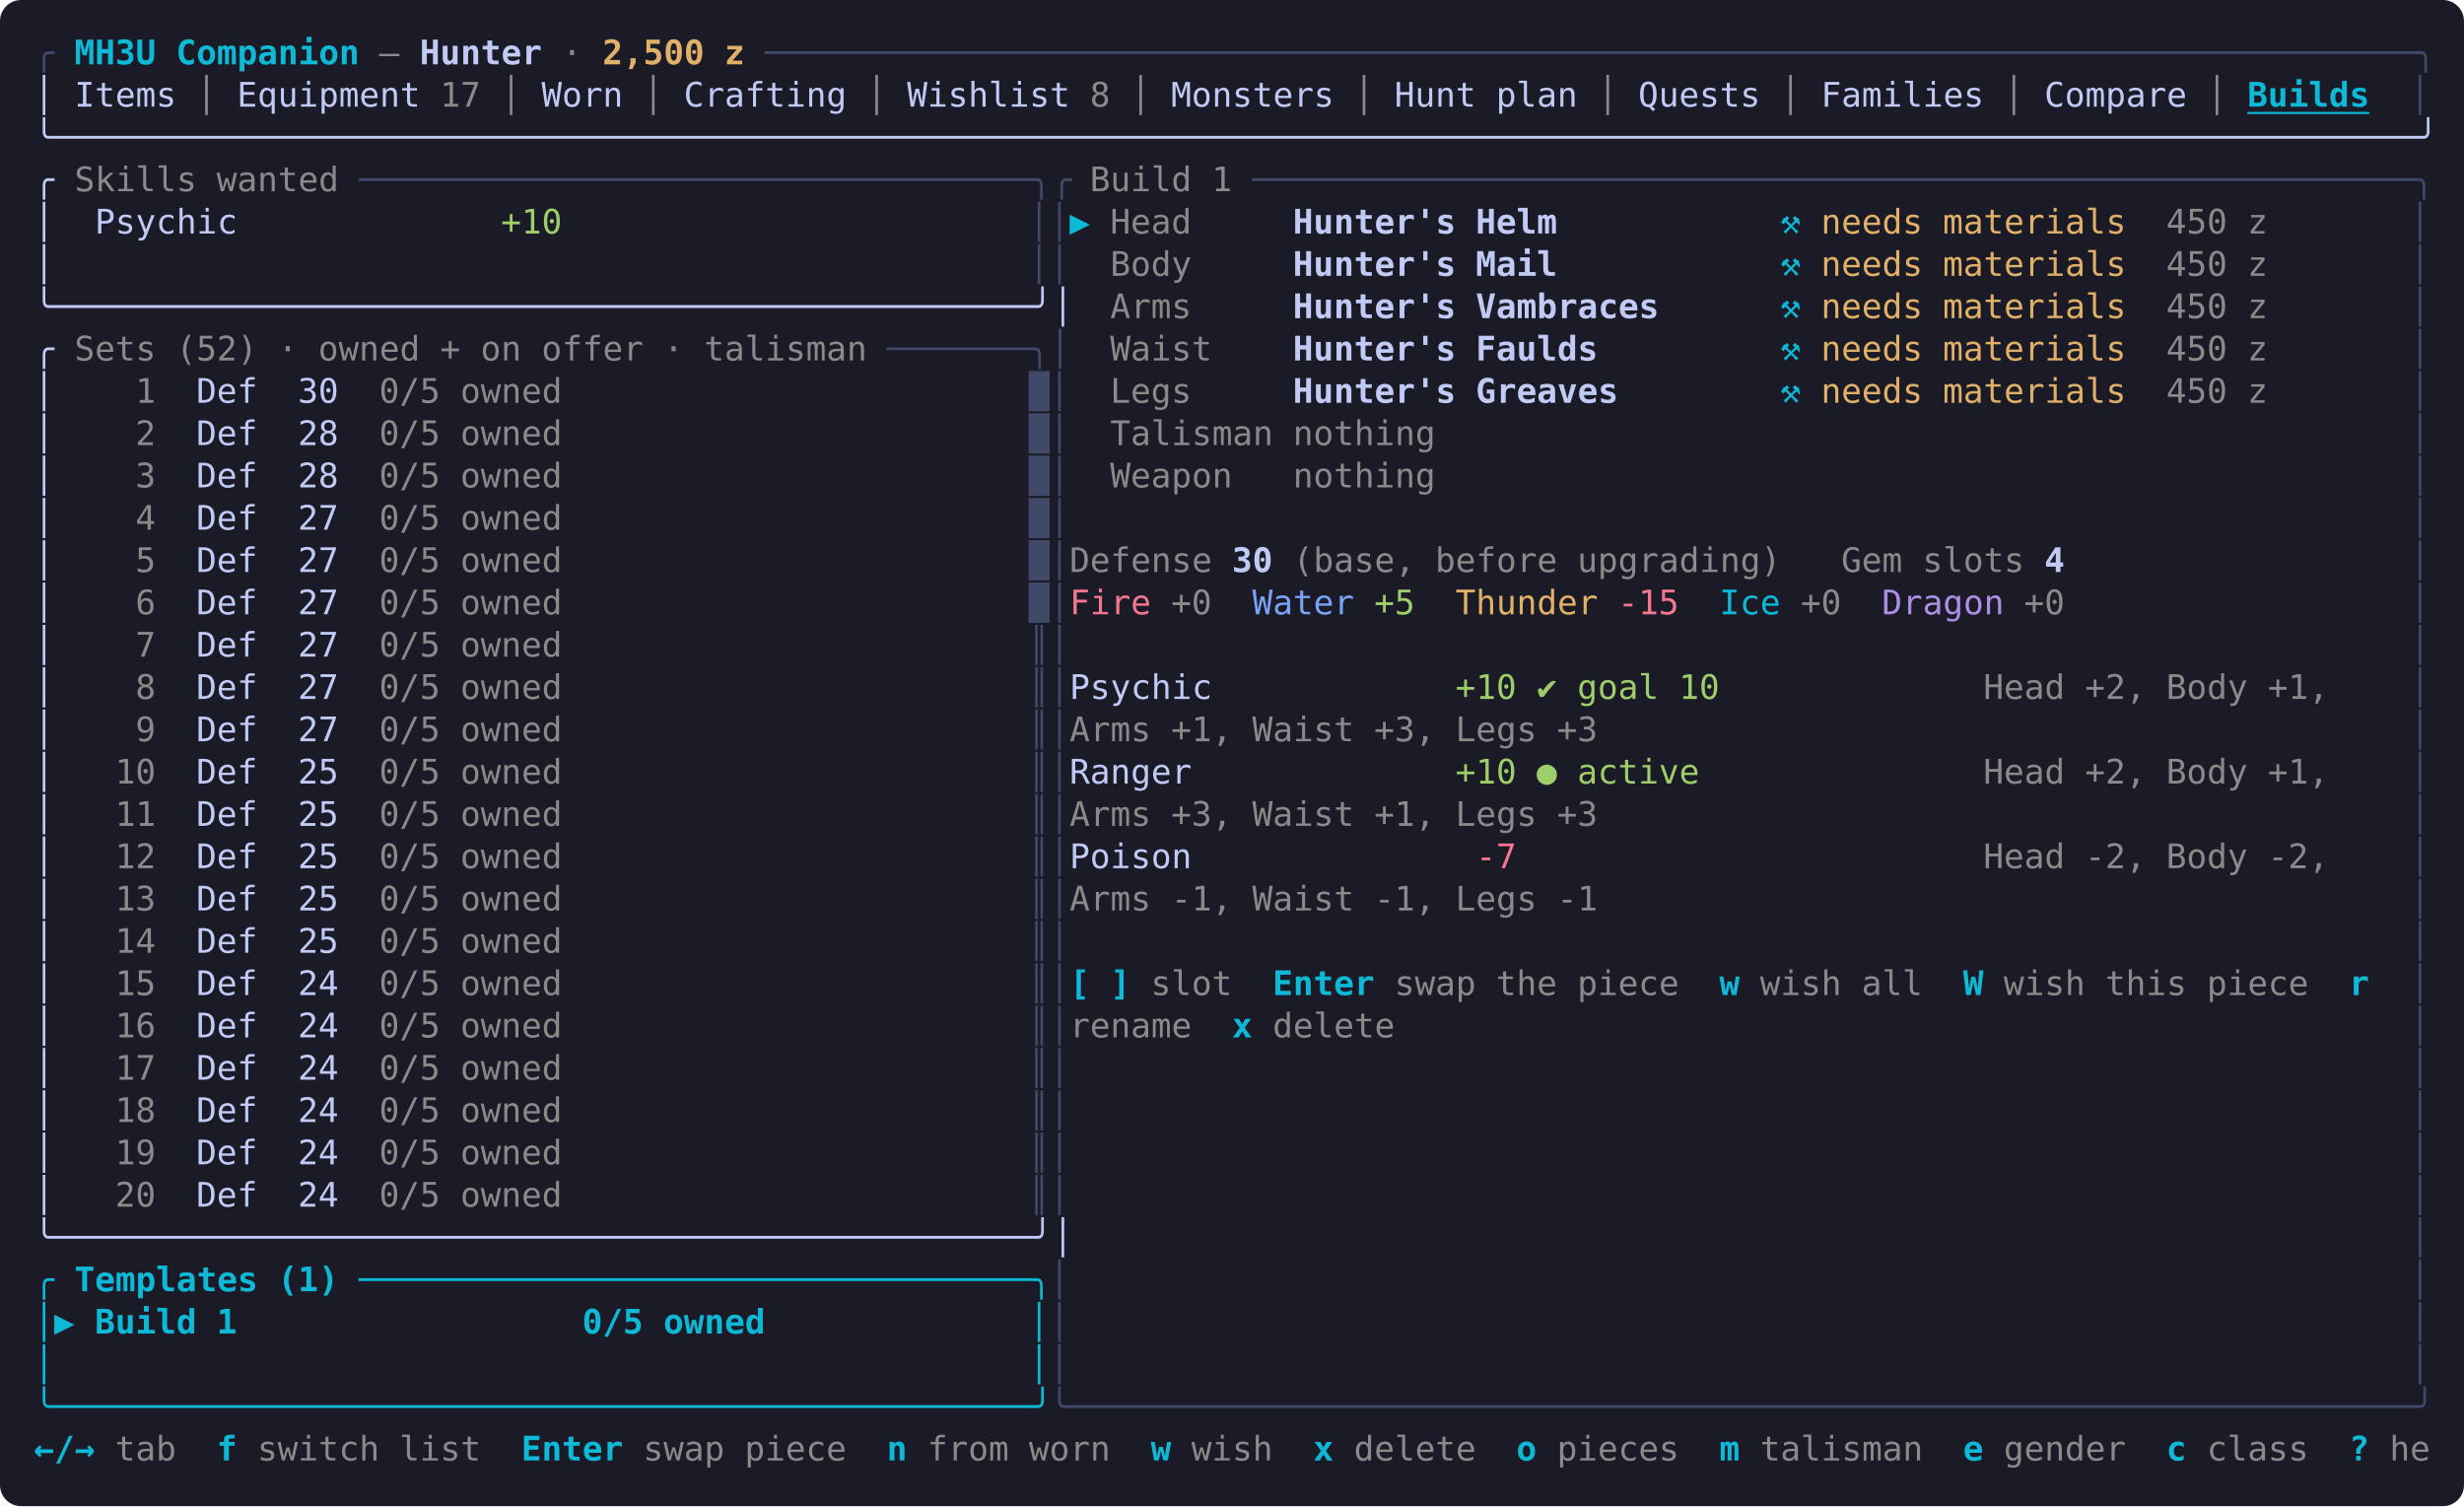
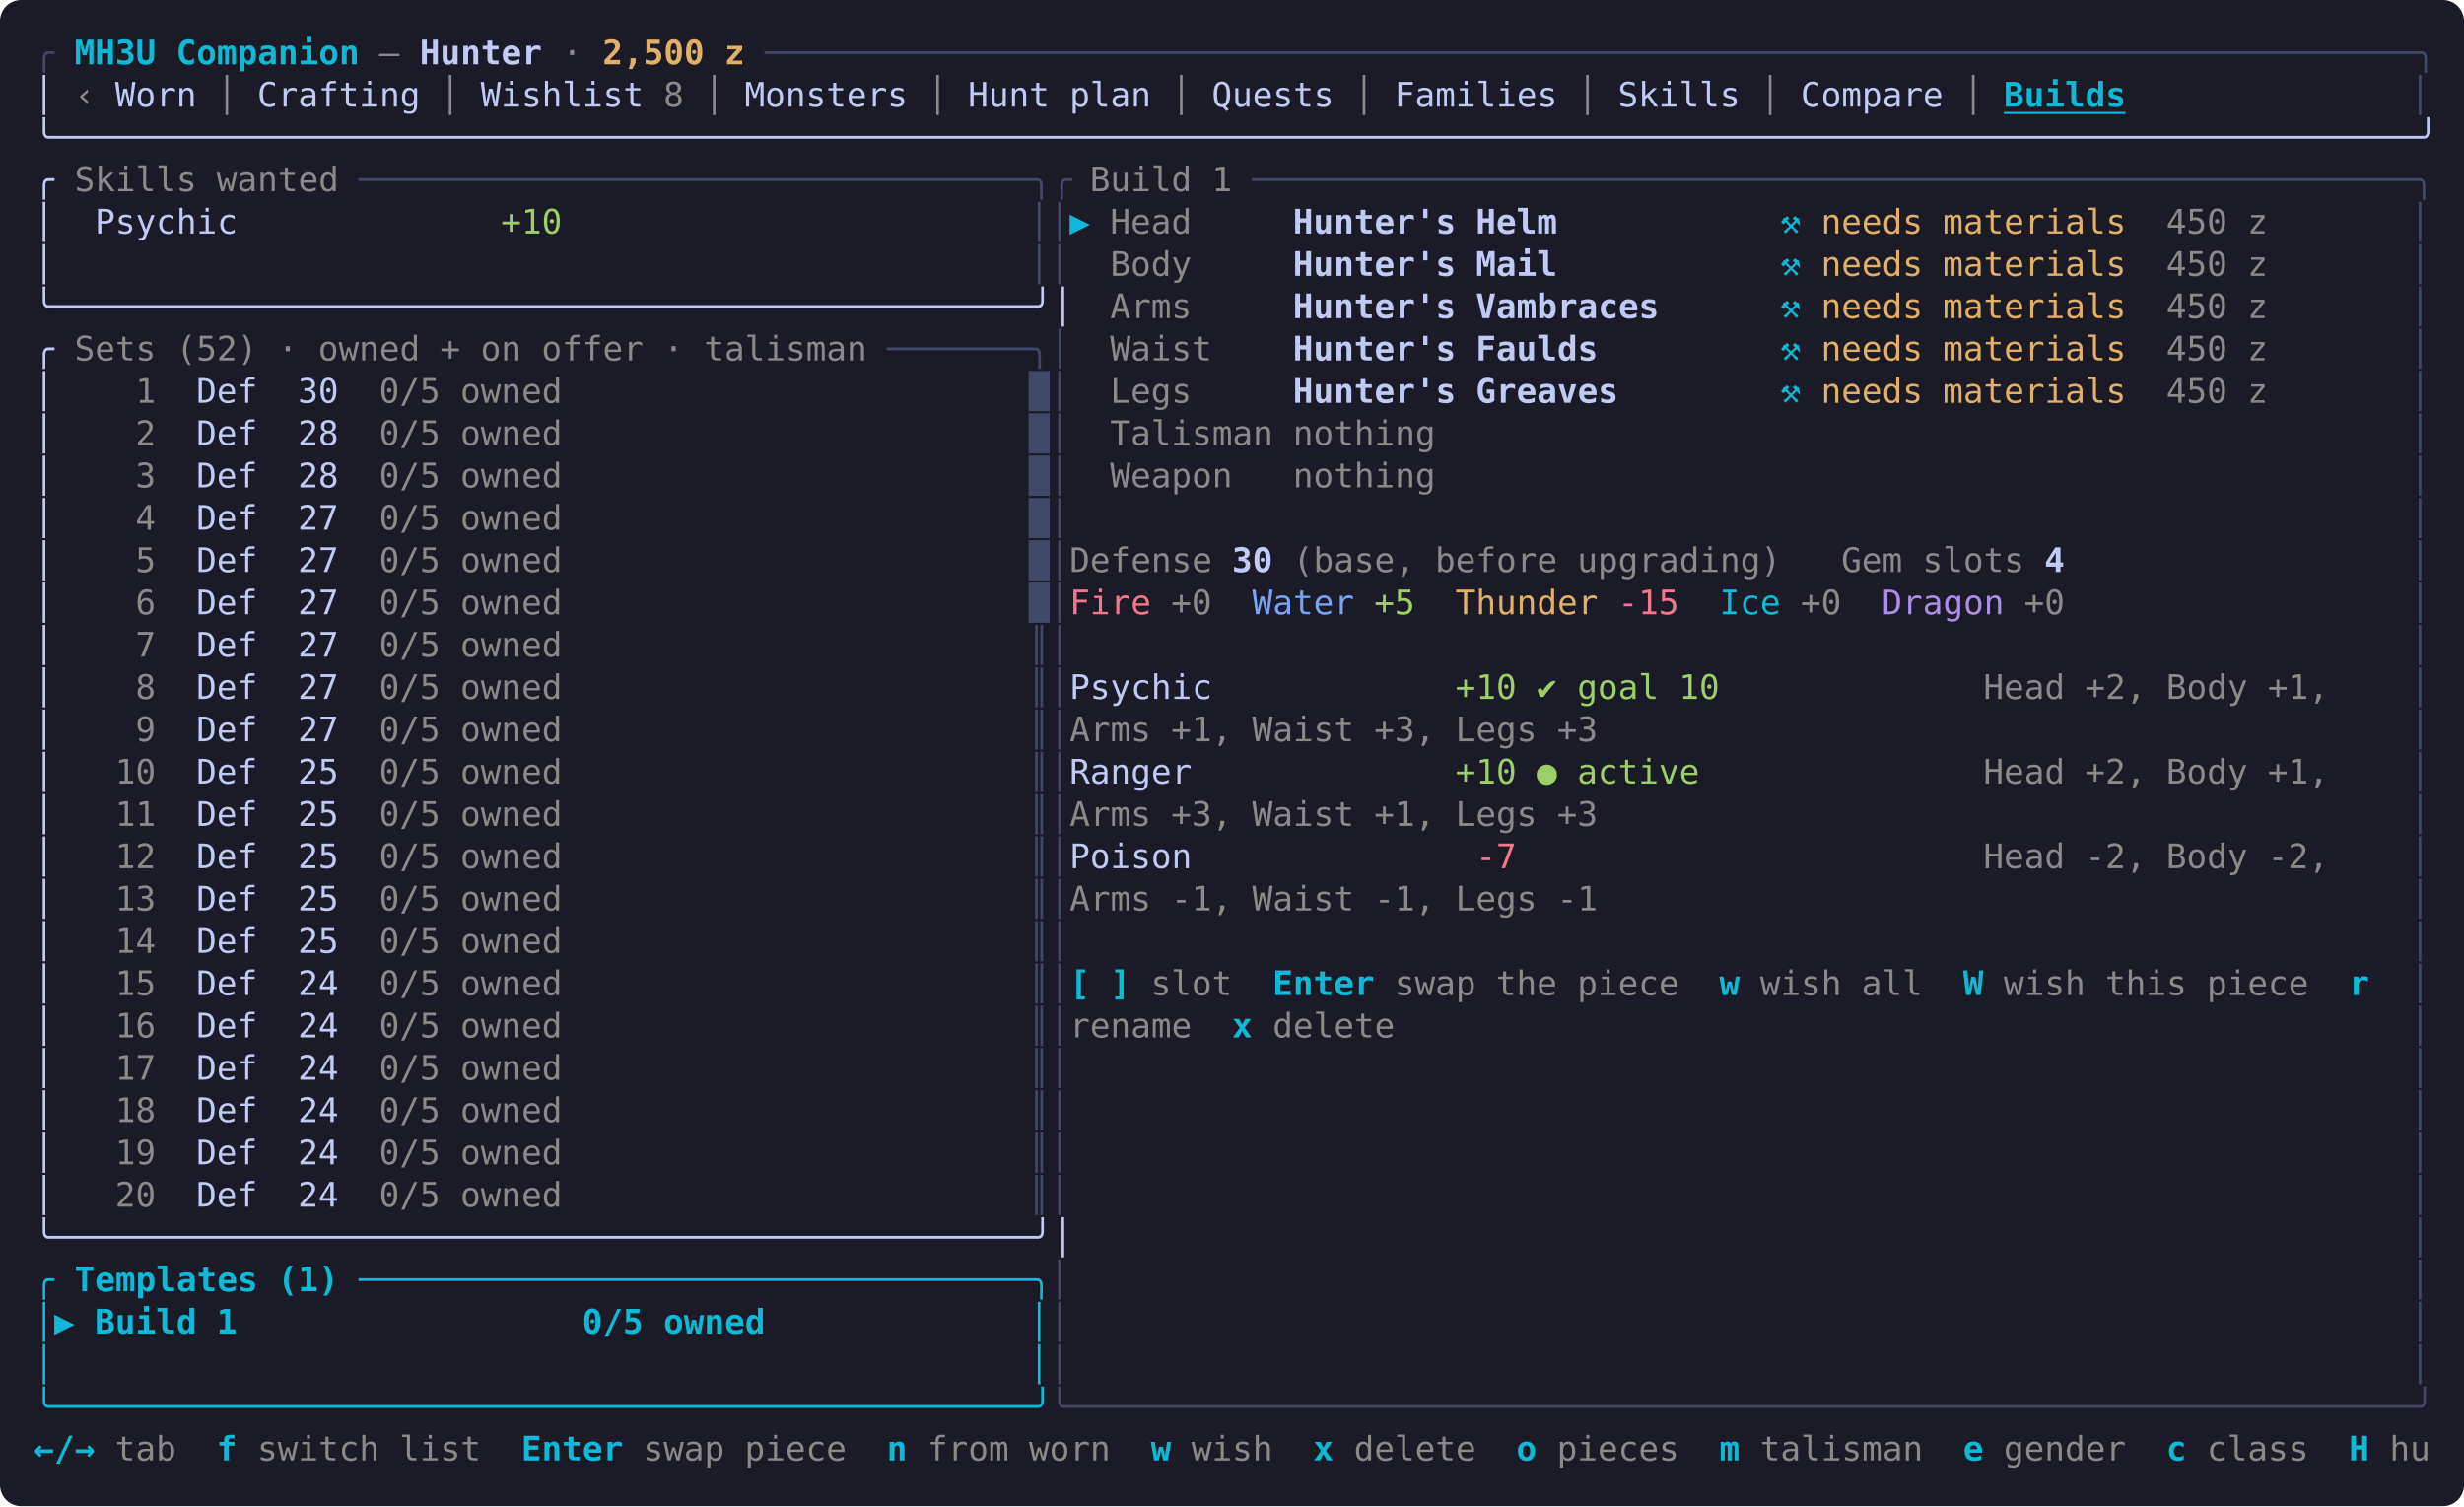
<svg xmlns="http://www.w3.org/2000/svg" width="1164.8" height="712" viewBox="0 0 1164.8 712" role="img">
  <rect width="100%" height="100%" rx="10" fill="#1a1b26" />
  <g font-family="'JetBrains Mono','JetBrainsMono Nerd Font','DejaVu Sans Mono',Menlo,Consolas,monospace" font-size="16">
    <text x="16.0" y="30.4" textLength="9.6" lengthAdjust="spacing" fill="#414868">╭</text>
    <text x="35.2" y="30.4" textLength="38.4" lengthAdjust="spacing" fill="#0db9d7" font-weight="bold">MH3U</text>
    <text x="83.2" y="30.4" textLength="86.4" lengthAdjust="spacing" fill="#0db9d7" font-weight="bold">Companion</text>
    <text x="179.2" y="30.4" textLength="9.6" lengthAdjust="spacing" fill="#8a8a8a">—</text>
    <text x="198.4" y="30.4" textLength="57.6" lengthAdjust="spacing" fill="#c0caf5" font-weight="bold">Hunter</text>
    <text x="265.6" y="30.4" textLength="9.6" lengthAdjust="spacing" fill="#8a8a8a">·</text>
    <text x="284.8" y="30.4" textLength="48.0" lengthAdjust="spacing" fill="#e0af68" font-weight="bold">2,500</text>
    <text x="342.4" y="30.4" textLength="9.6" lengthAdjust="spacing" fill="#e0af68" font-weight="bold">z</text>
    <text x="361.6" y="30.4" textLength="787.2" lengthAdjust="spacing" fill="#414868">─────────────────────────────────────────────────────────────────────────────────╮</text>
    <text x="16.0" y="50.4" textLength="9.6" lengthAdjust="spacing" fill="#c0caf5">│</text>
-     <text x="35.2" y="50.4" textLength="48.0" lengthAdjust="spacing" fill="#c0caf5">Items</text>
-     <text x="92.8" y="50.4" textLength="9.6" lengthAdjust="spacing" fill="#8a8a8a">│</text>
-     <text x="112.0" y="50.4" textLength="86.4" lengthAdjust="spacing" fill="#c0caf5">Equipment</text>
-     <text x="208.0" y="50.4" textLength="19.2" lengthAdjust="spacing" fill="#8a8a8a">17</text>
-     <text x="236.8" y="50.4" textLength="9.6" lengthAdjust="spacing" fill="#8a8a8a">│</text>
-     <text x="256.0" y="50.4" textLength="38.4" lengthAdjust="spacing" fill="#c0caf5">Worn</text>
-     <text x="304.0" y="50.4" textLength="9.6" lengthAdjust="spacing" fill="#8a8a8a">│</text>
-     <text x="323.2" y="50.4" textLength="76.8" lengthAdjust="spacing" fill="#c0caf5">Crafting</text>
-     <text x="409.6" y="50.4" textLength="9.6" lengthAdjust="spacing" fill="#8a8a8a">│</text>
-     <text x="428.8" y="50.4" textLength="76.8" lengthAdjust="spacing" fill="#c0caf5">Wishlist</text>
-     <text x="515.2" y="50.4" textLength="9.6" lengthAdjust="spacing" fill="#8a8a8a">8</text>
-     <text x="534.4" y="50.4" textLength="9.6" lengthAdjust="spacing" fill="#8a8a8a">│</text>
-     <text x="553.6" y="50.4" textLength="76.8" lengthAdjust="spacing" fill="#c0caf5">Monsters</text>
+     <text x="35.2" y="50.4" textLength="9.6" lengthAdjust="spacing" fill="#8a8a8a">‹</text>
+     <text x="54.4" y="50.4" textLength="38.4" lengthAdjust="spacing" fill="#c0caf5">Worn</text>
+     <text x="102.4" y="50.4" textLength="9.6" lengthAdjust="spacing" fill="#8a8a8a">│</text>
+     <text x="121.6" y="50.4" textLength="76.8" lengthAdjust="spacing" fill="#c0caf5">Crafting</text>
+     <text x="208.0" y="50.4" textLength="9.6" lengthAdjust="spacing" fill="#8a8a8a">│</text>
+     <text x="227.2" y="50.4" textLength="76.8" lengthAdjust="spacing" fill="#c0caf5">Wishlist</text>
+     <text x="313.6" y="50.4" textLength="9.6" lengthAdjust="spacing" fill="#8a8a8a">8</text>
+     <text x="332.8" y="50.4" textLength="9.6" lengthAdjust="spacing" fill="#8a8a8a">│</text>
+     <text x="352.0" y="50.4" textLength="76.8" lengthAdjust="spacing" fill="#c0caf5">Monsters</text>
+     <text x="438.4" y="50.4" textLength="9.6" lengthAdjust="spacing" fill="#8a8a8a">│</text>
+     <text x="457.6" y="50.4" textLength="38.4" lengthAdjust="spacing" fill="#c0caf5">Hunt</text>
+     <text x="505.6" y="50.4" textLength="38.4" lengthAdjust="spacing" fill="#c0caf5">plan</text>
+     <text x="553.6" y="50.4" textLength="9.6" lengthAdjust="spacing" fill="#8a8a8a">│</text>
+     <text x="572.8" y="50.4" textLength="57.6" lengthAdjust="spacing" fill="#c0caf5">Quests</text>
    <text x="640.0" y="50.4" textLength="9.6" lengthAdjust="spacing" fill="#8a8a8a">│</text>
-     <text x="659.2" y="50.4" textLength="38.4" lengthAdjust="spacing" fill="#c0caf5">Hunt</text>
-     <text x="707.2" y="50.4" textLength="38.4" lengthAdjust="spacing" fill="#c0caf5">plan</text>
-     <text x="755.2" y="50.4" textLength="9.6" lengthAdjust="spacing" fill="#8a8a8a">│</text>
-     <text x="774.4" y="50.4" textLength="57.6" lengthAdjust="spacing" fill="#c0caf5">Quests</text>
-     <text x="841.6" y="50.4" textLength="9.6" lengthAdjust="spacing" fill="#8a8a8a">│</text>
-     <text x="860.8" y="50.4" textLength="76.8" lengthAdjust="spacing" fill="#c0caf5">Families</text>
-     <text x="947.2" y="50.4" textLength="9.6" lengthAdjust="spacing" fill="#8a8a8a">│</text>
-     <text x="966.4" y="50.4" textLength="67.2" lengthAdjust="spacing" fill="#c0caf5">Compare</text>
-     <text x="1043.2" y="50.4" textLength="9.6" lengthAdjust="spacing" fill="#8a8a8a">│</text>
-     <text x="1062.4" y="50.4" textLength="57.6" lengthAdjust="spacing" fill="#0db9d7" font-weight="bold">Builds</text>
-     <line x1="1062.4" y1="53.4" x2="1120.0" y2="53.4" stroke="#0db9d7" stroke-width="1" />
+     <text x="659.2" y="50.4" textLength="76.8" lengthAdjust="spacing" fill="#c0caf5">Families</text>
+     <text x="745.6" y="50.4" textLength="9.6" lengthAdjust="spacing" fill="#8a8a8a">│</text>
+     <text x="764.8" y="50.4" textLength="57.6" lengthAdjust="spacing" fill="#c0caf5">Skills</text>
+     <text x="832.0" y="50.4" textLength="9.6" lengthAdjust="spacing" fill="#8a8a8a">│</text>
+     <text x="851.2" y="50.4" textLength="67.2" lengthAdjust="spacing" fill="#c0caf5">Compare</text>
+     <text x="928.0" y="50.4" textLength="9.6" lengthAdjust="spacing" fill="#8a8a8a">│</text>
+     <text x="947.2" y="50.4" textLength="57.6" lengthAdjust="spacing" fill="#0db9d7" font-weight="bold">Builds</text>
+     <line x1="947.2" y1="53.4" x2="1004.8" y2="53.4" stroke="#0db9d7" stroke-width="1" />
    <text x="1139.2" y="50.4" textLength="9.6" lengthAdjust="spacing" fill="#414868">│</text>
    <text x="16.0" y="70.4" textLength="1132.8" lengthAdjust="spacing" fill="#c0caf5">╰────────────────────────────────────────────────────────────────────────────────────────────────────────────────────╯</text>
    <text x="16.0" y="90.4" textLength="9.6" lengthAdjust="spacing" fill="#c0caf5">╭</text>
    <text x="35.2" y="90.4" textLength="57.6" lengthAdjust="spacing" fill="#8a8a8a">Skills</text>
    <text x="102.4" y="90.4" textLength="57.6" lengthAdjust="spacing" fill="#8a8a8a">wanted</text>
    <text x="169.6" y="90.4" textLength="336.0" lengthAdjust="spacing" fill="#414868">─────────────────────────────────╮╭</text>
    <text x="515.2" y="90.4" textLength="48.0" lengthAdjust="spacing" fill="#8a8a8a">Build</text>
    <text x="572.8" y="90.4" textLength="9.6" lengthAdjust="spacing" fill="#8a8a8a">1</text>
    <text x="592.0" y="90.4" textLength="556.8" lengthAdjust="spacing" fill="#414868">─────────────────────────────────────────────────────────╮</text>
    <text x="16.0" y="110.4" textLength="9.6" lengthAdjust="spacing" fill="#c0caf5">│</text>
    <text x="44.8" y="110.4" textLength="67.2" lengthAdjust="spacing" fill="#c0caf5">Psychic</text>
    <text x="236.8" y="110.4" textLength="28.8" lengthAdjust="spacing" fill="#9ece6a">+10</text>
    <text x="486.4" y="110.4" textLength="19.2" lengthAdjust="spacing" fill="#414868">││</text>
    <text x="505.6" y="110.4" textLength="9.6" lengthAdjust="spacing" fill="#0db9d7">▶︎</text>
    <text x="524.8" y="110.4" textLength="38.4" lengthAdjust="spacing" fill="#8a8a8a">Head</text>
    <text x="611.2" y="110.4" textLength="76.8" lengthAdjust="spacing" fill="#c0caf5" font-weight="bold">Hunter's</text>
    <text x="697.6" y="110.4" textLength="38.4" lengthAdjust="spacing" fill="#c0caf5" font-weight="bold">Helm</text>
    <text x="841.6" y="110.4" textLength="9.6" lengthAdjust="spacing" fill="#0db9d7">⚒︎</text>
    <text x="860.8" y="110.4" textLength="48.0" lengthAdjust="spacing" fill="#e0af68">needs</text>
    <text x="918.4" y="110.4" textLength="86.4" lengthAdjust="spacing" fill="#e0af68">materials</text>
    <text x="1024.0" y="110.4" textLength="28.8" lengthAdjust="spacing" fill="#8a8a8a">450</text>
    <text x="1062.4" y="110.4" textLength="9.6" lengthAdjust="spacing" fill="#8a8a8a">z</text>
    <text x="1139.2" y="110.4" textLength="9.6" lengthAdjust="spacing" fill="#414868">│</text>
    <text x="16.0" y="130.4" textLength="9.6" lengthAdjust="spacing" fill="#c0caf5">│</text>
    <text x="486.4" y="130.4" textLength="19.2" lengthAdjust="spacing" fill="#414868">││</text>
    <text x="524.8" y="130.4" textLength="38.4" lengthAdjust="spacing" fill="#8a8a8a">Body</text>
    <text x="611.2" y="130.4" textLength="76.8" lengthAdjust="spacing" fill="#c0caf5" font-weight="bold">Hunter's</text>
    <text x="697.6" y="130.4" textLength="38.4" lengthAdjust="spacing" fill="#c0caf5" font-weight="bold">Mail</text>
    <text x="841.6" y="130.4" textLength="9.6" lengthAdjust="spacing" fill="#0db9d7">⚒︎</text>
    <text x="860.8" y="130.4" textLength="48.0" lengthAdjust="spacing" fill="#e0af68">needs</text>
    <text x="918.4" y="130.4" textLength="86.4" lengthAdjust="spacing" fill="#e0af68">materials</text>
    <text x="1024.0" y="130.4" textLength="28.8" lengthAdjust="spacing" fill="#8a8a8a">450</text>
    <text x="1062.4" y="130.4" textLength="9.6" lengthAdjust="spacing" fill="#8a8a8a">z</text>
    <text x="1139.2" y="130.4" textLength="9.6" lengthAdjust="spacing" fill="#414868">│</text>
    <text x="16.0" y="150.4" textLength="489.6" lengthAdjust="spacing" fill="#c0caf5">╰────────────────────────────────────────────────╯│</text>
    <text x="524.8" y="150.4" textLength="38.4" lengthAdjust="spacing" fill="#8a8a8a">Arms</text>
    <text x="611.2" y="150.4" textLength="76.8" lengthAdjust="spacing" fill="#c0caf5" font-weight="bold">Hunter's</text>
    <text x="697.6" y="150.4" textLength="86.4" lengthAdjust="spacing" fill="#c0caf5" font-weight="bold">Vambraces</text>
    <text x="841.6" y="150.4" textLength="9.6" lengthAdjust="spacing" fill="#0db9d7">⚒︎</text>
    <text x="860.8" y="150.4" textLength="48.0" lengthAdjust="spacing" fill="#e0af68">needs</text>
    <text x="918.4" y="150.4" textLength="86.4" lengthAdjust="spacing" fill="#e0af68">materials</text>
    <text x="1024.0" y="150.4" textLength="28.8" lengthAdjust="spacing" fill="#8a8a8a">450</text>
    <text x="1062.4" y="150.4" textLength="9.6" lengthAdjust="spacing" fill="#8a8a8a">z</text>
    <text x="1139.2" y="150.4" textLength="9.6" lengthAdjust="spacing" fill="#414868">│</text>
    <text x="16.0" y="170.4" textLength="9.6" lengthAdjust="spacing" fill="#c0caf5">╭</text>
    <text x="35.2" y="170.4" textLength="38.4" lengthAdjust="spacing" fill="#8a8a8a">Sets</text>
    <text x="83.2" y="170.4" textLength="38.4" lengthAdjust="spacing" fill="#8a8a8a">(52)</text>
    <text x="131.2" y="170.4" textLength="9.6" lengthAdjust="spacing" fill="#8a8a8a">·</text>
    <text x="150.4" y="170.4" textLength="48.0" lengthAdjust="spacing" fill="#8a8a8a">owned</text>
    <text x="208.0" y="170.4" textLength="9.6" lengthAdjust="spacing" fill="#8a8a8a">+</text>
    <text x="227.2" y="170.4" textLength="19.2" lengthAdjust="spacing" fill="#8a8a8a">on</text>
    <text x="256.0" y="170.4" textLength="48.0" lengthAdjust="spacing" fill="#8a8a8a">offer</text>
    <text x="313.6" y="170.4" textLength="9.6" lengthAdjust="spacing" fill="#8a8a8a">·</text>
    <text x="332.8" y="170.4" textLength="76.8" lengthAdjust="spacing" fill="#8a8a8a">talisman</text>
    <text x="419.2" y="170.4" textLength="86.4" lengthAdjust="spacing" fill="#414868">───────╮│</text>
    <text x="524.8" y="170.4" textLength="48.0" lengthAdjust="spacing" fill="#8a8a8a">Waist</text>
    <text x="611.2" y="170.4" textLength="76.8" lengthAdjust="spacing" fill="#c0caf5" font-weight="bold">Hunter's</text>
    <text x="697.6" y="170.4" textLength="57.6" lengthAdjust="spacing" fill="#c0caf5" font-weight="bold">Faulds</text>
    <text x="841.6" y="170.4" textLength="9.6" lengthAdjust="spacing" fill="#0db9d7">⚒︎</text>
    <text x="860.8" y="170.4" textLength="48.0" lengthAdjust="spacing" fill="#e0af68">needs</text>
    <text x="918.4" y="170.4" textLength="86.4" lengthAdjust="spacing" fill="#e0af68">materials</text>
    <text x="1024.0" y="170.4" textLength="28.8" lengthAdjust="spacing" fill="#8a8a8a">450</text>
    <text x="1062.4" y="170.4" textLength="9.6" lengthAdjust="spacing" fill="#8a8a8a">z</text>
    <text x="1139.2" y="170.4" textLength="9.6" lengthAdjust="spacing" fill="#414868">│</text>
    <text x="16.0" y="190.4" textLength="9.6" lengthAdjust="spacing" fill="#c0caf5">│</text>
    <text x="64.0" y="190.4" textLength="9.6" lengthAdjust="spacing" fill="#8a8a8a">1</text>
    <text x="92.8" y="190.4" textLength="28.8" lengthAdjust="spacing" fill="#c0caf5">Def</text>
    <text x="140.8" y="190.4" textLength="19.2" lengthAdjust="spacing" fill="#c0caf5">30</text>
    <text x="179.2" y="190.4" textLength="28.8" lengthAdjust="spacing" fill="#8a8a8a">0/5</text>
    <text x="217.6" y="190.4" textLength="48.0" lengthAdjust="spacing" fill="#8a8a8a">owned</text>
    <text x="486.4" y="190.4" textLength="19.2" lengthAdjust="spacing" fill="#414868">█│</text>
    <text x="524.8" y="190.4" textLength="38.4" lengthAdjust="spacing" fill="#8a8a8a">Legs</text>
    <text x="611.2" y="190.4" textLength="76.8" lengthAdjust="spacing" fill="#c0caf5" font-weight="bold">Hunter's</text>
    <text x="697.6" y="190.4" textLength="67.2" lengthAdjust="spacing" fill="#c0caf5" font-weight="bold">Greaves</text>
    <text x="841.6" y="190.4" textLength="9.6" lengthAdjust="spacing" fill="#0db9d7">⚒︎</text>
    <text x="860.8" y="190.4" textLength="48.0" lengthAdjust="spacing" fill="#e0af68">needs</text>
    <text x="918.4" y="190.4" textLength="86.4" lengthAdjust="spacing" fill="#e0af68">materials</text>
    <text x="1024.0" y="190.4" textLength="28.8" lengthAdjust="spacing" fill="#8a8a8a">450</text>
    <text x="1062.4" y="190.4" textLength="9.6" lengthAdjust="spacing" fill="#8a8a8a">z</text>
    <text x="1139.2" y="190.4" textLength="9.6" lengthAdjust="spacing" fill="#414868">│</text>
    <text x="16.0" y="210.4" textLength="9.6" lengthAdjust="spacing" fill="#c0caf5">│</text>
    <text x="64.0" y="210.4" textLength="9.6" lengthAdjust="spacing" fill="#8a8a8a">2</text>
    <text x="92.8" y="210.4" textLength="28.8" lengthAdjust="spacing" fill="#c0caf5">Def</text>
    <text x="140.8" y="210.4" textLength="19.2" lengthAdjust="spacing" fill="#c0caf5">28</text>
    <text x="179.2" y="210.4" textLength="28.8" lengthAdjust="spacing" fill="#8a8a8a">0/5</text>
    <text x="217.6" y="210.4" textLength="48.0" lengthAdjust="spacing" fill="#8a8a8a">owned</text>
    <text x="486.4" y="210.4" textLength="19.2" lengthAdjust="spacing" fill="#414868">█│</text>
    <text x="524.8" y="210.4" textLength="76.8" lengthAdjust="spacing" fill="#8a8a8a">Talisman</text>
    <text x="611.2" y="210.4" textLength="67.2" lengthAdjust="spacing" fill="#8a8a8a">nothing</text>
    <text x="1139.2" y="210.4" textLength="9.6" lengthAdjust="spacing" fill="#414868">│</text>
    <text x="16.0" y="230.4" textLength="9.6" lengthAdjust="spacing" fill="#c0caf5">│</text>
    <text x="64.0" y="230.4" textLength="9.6" lengthAdjust="spacing" fill="#8a8a8a">3</text>
    <text x="92.8" y="230.4" textLength="28.8" lengthAdjust="spacing" fill="#c0caf5">Def</text>
    <text x="140.8" y="230.4" textLength="19.2" lengthAdjust="spacing" fill="#c0caf5">28</text>
    <text x="179.2" y="230.4" textLength="28.8" lengthAdjust="spacing" fill="#8a8a8a">0/5</text>
    <text x="217.6" y="230.4" textLength="48.0" lengthAdjust="spacing" fill="#8a8a8a">owned</text>
    <text x="486.4" y="230.4" textLength="19.2" lengthAdjust="spacing" fill="#414868">█│</text>
    <text x="524.8" y="230.4" textLength="57.6" lengthAdjust="spacing" fill="#8a8a8a">Weapon</text>
    <text x="611.2" y="230.4" textLength="67.2" lengthAdjust="spacing" fill="#8a8a8a">nothing</text>
    <text x="1139.2" y="230.4" textLength="9.6" lengthAdjust="spacing" fill="#414868">│</text>
    <text x="16.0" y="250.4" textLength="9.6" lengthAdjust="spacing" fill="#c0caf5">│</text>
    <text x="64.0" y="250.4" textLength="9.6" lengthAdjust="spacing" fill="#8a8a8a">4</text>
    <text x="92.8" y="250.4" textLength="28.8" lengthAdjust="spacing" fill="#c0caf5">Def</text>
    <text x="140.8" y="250.4" textLength="19.2" lengthAdjust="spacing" fill="#c0caf5">27</text>
    <text x="179.2" y="250.4" textLength="28.8" lengthAdjust="spacing" fill="#8a8a8a">0/5</text>
    <text x="217.6" y="250.4" textLength="48.0" lengthAdjust="spacing" fill="#8a8a8a">owned</text>
    <text x="486.4" y="250.4" textLength="19.2" lengthAdjust="spacing" fill="#414868">█│</text>
    <text x="1139.2" y="250.4" textLength="9.6" lengthAdjust="spacing" fill="#414868">│</text>
    <text x="16.0" y="270.4" textLength="9.6" lengthAdjust="spacing" fill="#c0caf5">│</text>
    <text x="64.0" y="270.4" textLength="9.6" lengthAdjust="spacing" fill="#8a8a8a">5</text>
    <text x="92.8" y="270.4" textLength="28.8" lengthAdjust="spacing" fill="#c0caf5">Def</text>
    <text x="140.8" y="270.4" textLength="19.2" lengthAdjust="spacing" fill="#c0caf5">27</text>
    <text x="179.2" y="270.4" textLength="28.8" lengthAdjust="spacing" fill="#8a8a8a">0/5</text>
    <text x="217.6" y="270.4" textLength="48.0" lengthAdjust="spacing" fill="#8a8a8a">owned</text>
    <text x="486.4" y="270.4" textLength="19.2" lengthAdjust="spacing" fill="#414868">█│</text>
    <text x="505.6" y="270.4" textLength="67.2" lengthAdjust="spacing" fill="#8a8a8a">Defense</text>
    <text x="582.4" y="270.4" textLength="19.2" lengthAdjust="spacing" fill="#c0caf5" font-weight="bold">30</text>
    <text x="611.2" y="270.4" textLength="57.6" lengthAdjust="spacing" fill="#8a8a8a">(base,</text>
    <text x="678.4" y="270.4" textLength="57.6" lengthAdjust="spacing" fill="#8a8a8a">before</text>
    <text x="745.6" y="270.4" textLength="96.0" lengthAdjust="spacing" fill="#8a8a8a">upgrading)</text>
    <text x="870.4" y="270.4" textLength="28.8" lengthAdjust="spacing" fill="#8a8a8a">Gem</text>
    <text x="908.8" y="270.4" textLength="48.0" lengthAdjust="spacing" fill="#8a8a8a">slots</text>
    <text x="966.4" y="270.4" textLength="9.6" lengthAdjust="spacing" fill="#c0caf5" font-weight="bold">4</text>
    <text x="1139.2" y="270.4" textLength="9.6" lengthAdjust="spacing" fill="#414868">│</text>
    <text x="16.0" y="290.4" textLength="9.6" lengthAdjust="spacing" fill="#c0caf5">│</text>
    <text x="64.0" y="290.4" textLength="9.6" lengthAdjust="spacing" fill="#8a8a8a">6</text>
    <text x="92.8" y="290.4" textLength="28.8" lengthAdjust="spacing" fill="#c0caf5">Def</text>
    <text x="140.8" y="290.4" textLength="19.2" lengthAdjust="spacing" fill="#c0caf5">27</text>
    <text x="179.2" y="290.4" textLength="28.8" lengthAdjust="spacing" fill="#8a8a8a">0/5</text>
    <text x="217.6" y="290.4" textLength="48.0" lengthAdjust="spacing" fill="#8a8a8a">owned</text>
    <text x="486.4" y="290.4" textLength="19.2" lengthAdjust="spacing" fill="#414868">█│</text>
    <text x="505.6" y="290.4" textLength="38.4" lengthAdjust="spacing" fill="#f7768e">Fire</text>
    <text x="553.6" y="290.4" textLength="19.2" lengthAdjust="spacing" fill="#8a8a8a">+0</text>
    <text x="592.0" y="290.4" textLength="48.0" lengthAdjust="spacing" fill="#7aa2f7">Water</text>
    <text x="649.6" y="290.4" textLength="19.2" lengthAdjust="spacing" fill="#9ece6a">+5</text>
    <text x="688.0" y="290.4" textLength="67.2" lengthAdjust="spacing" fill="#e0af68">Thunder</text>
    <text x="764.8" y="290.4" textLength="28.8" lengthAdjust="spacing" fill="#f7768e">-15</text>
    <text x="812.8" y="290.4" textLength="28.8" lengthAdjust="spacing" fill="#0db9d7">Ice</text>
    <text x="851.2" y="290.4" textLength="19.2" lengthAdjust="spacing" fill="#8a8a8a">+0</text>
    <text x="889.6" y="290.4" textLength="57.6" lengthAdjust="spacing" fill="#ad8ee6">Dragon</text>
    <text x="956.8" y="290.4" textLength="19.2" lengthAdjust="spacing" fill="#8a8a8a">+0</text>
    <text x="1139.2" y="290.4" textLength="9.6" lengthAdjust="spacing" fill="#414868">│</text>
    <text x="16.0" y="310.4" textLength="9.6" lengthAdjust="spacing" fill="#c0caf5">│</text>
    <text x="64.0" y="310.4" textLength="9.6" lengthAdjust="spacing" fill="#8a8a8a">7</text>
    <text x="92.8" y="310.4" textLength="28.8" lengthAdjust="spacing" fill="#c0caf5">Def</text>
    <text x="140.8" y="310.4" textLength="19.2" lengthAdjust="spacing" fill="#c0caf5">27</text>
    <text x="179.2" y="310.4" textLength="28.8" lengthAdjust="spacing" fill="#8a8a8a">0/5</text>
    <text x="217.6" y="310.4" textLength="48.0" lengthAdjust="spacing" fill="#8a8a8a">owned</text>
    <text x="486.4" y="310.4" textLength="19.2" lengthAdjust="spacing" fill="#414868">║│</text>
    <text x="1139.2" y="310.4" textLength="9.6" lengthAdjust="spacing" fill="#414868">│</text>
    <text x="16.0" y="330.4" textLength="9.6" lengthAdjust="spacing" fill="#c0caf5">│</text>
    <text x="64.0" y="330.4" textLength="9.6" lengthAdjust="spacing" fill="#8a8a8a">8</text>
    <text x="92.8" y="330.4" textLength="28.8" lengthAdjust="spacing" fill="#c0caf5">Def</text>
    <text x="140.8" y="330.4" textLength="19.2" lengthAdjust="spacing" fill="#c0caf5">27</text>
    <text x="179.2" y="330.4" textLength="28.8" lengthAdjust="spacing" fill="#8a8a8a">0/5</text>
    <text x="217.6" y="330.4" textLength="48.0" lengthAdjust="spacing" fill="#8a8a8a">owned</text>
    <text x="486.4" y="330.4" textLength="19.2" lengthAdjust="spacing" fill="#414868">║│</text>
    <text x="505.6" y="330.4" textLength="67.2" lengthAdjust="spacing" fill="#c0caf5">Psychic</text>
    <text x="688.0" y="330.4" textLength="28.8" lengthAdjust="spacing" fill="#9ece6a">+10</text>
    <text x="726.4" y="330.4" textLength="9.6" lengthAdjust="spacing" fill="#9ece6a">✔︎</text>
    <text x="745.6" y="330.4" textLength="38.4" lengthAdjust="spacing" fill="#9ece6a">goal</text>
    <text x="793.6" y="330.4" textLength="19.2" lengthAdjust="spacing" fill="#9ece6a">10</text>
    <text x="937.6" y="330.4" textLength="38.4" lengthAdjust="spacing" fill="#8a8a8a">Head</text>
    <text x="985.6" y="330.4" textLength="28.8" lengthAdjust="spacing" fill="#8a8a8a">+2,</text>
    <text x="1024.0" y="330.4" textLength="38.4" lengthAdjust="spacing" fill="#8a8a8a">Body</text>
    <text x="1072.0" y="330.4" textLength="28.8" lengthAdjust="spacing" fill="#8a8a8a">+1,</text>
    <text x="1139.2" y="330.4" textLength="9.6" lengthAdjust="spacing" fill="#414868">│</text>
    <text x="16.0" y="350.4" textLength="9.6" lengthAdjust="spacing" fill="#c0caf5">│</text>
    <text x="64.0" y="350.4" textLength="9.6" lengthAdjust="spacing" fill="#8a8a8a">9</text>
    <text x="92.8" y="350.4" textLength="28.8" lengthAdjust="spacing" fill="#c0caf5">Def</text>
    <text x="140.8" y="350.4" textLength="19.2" lengthAdjust="spacing" fill="#c0caf5">27</text>
    <text x="179.2" y="350.4" textLength="28.8" lengthAdjust="spacing" fill="#8a8a8a">0/5</text>
    <text x="217.6" y="350.4" textLength="48.0" lengthAdjust="spacing" fill="#8a8a8a">owned</text>
    <text x="486.4" y="350.4" textLength="19.2" lengthAdjust="spacing" fill="#414868">║│</text>
    <text x="505.6" y="350.4" textLength="38.4" lengthAdjust="spacing" fill="#8a8a8a">Arms</text>
    <text x="553.6" y="350.4" textLength="28.8" lengthAdjust="spacing" fill="#8a8a8a">+1,</text>
    <text x="592.0" y="350.4" textLength="48.0" lengthAdjust="spacing" fill="#8a8a8a">Waist</text>
    <text x="649.6" y="350.4" textLength="28.8" lengthAdjust="spacing" fill="#8a8a8a">+3,</text>
    <text x="688.0" y="350.4" textLength="38.4" lengthAdjust="spacing" fill="#8a8a8a">Legs</text>
    <text x="736.0" y="350.4" textLength="19.2" lengthAdjust="spacing" fill="#8a8a8a">+3</text>
    <text x="1139.2" y="350.4" textLength="9.6" lengthAdjust="spacing" fill="#414868">│</text>
    <text x="16.0" y="370.4" textLength="9.6" lengthAdjust="spacing" fill="#c0caf5">│</text>
    <text x="54.4" y="370.4" textLength="19.2" lengthAdjust="spacing" fill="#8a8a8a">10</text>
    <text x="92.8" y="370.4" textLength="28.8" lengthAdjust="spacing" fill="#c0caf5">Def</text>
    <text x="140.8" y="370.4" textLength="19.2" lengthAdjust="spacing" fill="#c0caf5">25</text>
    <text x="179.2" y="370.4" textLength="28.8" lengthAdjust="spacing" fill="#8a8a8a">0/5</text>
    <text x="217.6" y="370.4" textLength="48.0" lengthAdjust="spacing" fill="#8a8a8a">owned</text>
    <text x="486.4" y="370.4" textLength="19.2" lengthAdjust="spacing" fill="#414868">║│</text>
    <text x="505.6" y="370.4" textLength="57.6" lengthAdjust="spacing" fill="#c0caf5">Ranger</text>
    <text x="688.0" y="370.4" textLength="28.8" lengthAdjust="spacing" fill="#9ece6a">+10</text>
    <text x="726.4" y="370.4" textLength="9.6" lengthAdjust="spacing" fill="#9ece6a">●</text>
    <text x="745.6" y="370.4" textLength="57.6" lengthAdjust="spacing" fill="#9ece6a">active</text>
    <text x="937.6" y="370.4" textLength="38.4" lengthAdjust="spacing" fill="#8a8a8a">Head</text>
    <text x="985.6" y="370.4" textLength="28.8" lengthAdjust="spacing" fill="#8a8a8a">+2,</text>
    <text x="1024.0" y="370.4" textLength="38.4" lengthAdjust="spacing" fill="#8a8a8a">Body</text>
    <text x="1072.0" y="370.4" textLength="28.8" lengthAdjust="spacing" fill="#8a8a8a">+1,</text>
    <text x="1139.2" y="370.4" textLength="9.6" lengthAdjust="spacing" fill="#414868">│</text>
    <text x="16.0" y="390.4" textLength="9.6" lengthAdjust="spacing" fill="#c0caf5">│</text>
    <text x="54.4" y="390.4" textLength="19.2" lengthAdjust="spacing" fill="#8a8a8a">11</text>
    <text x="92.8" y="390.4" textLength="28.8" lengthAdjust="spacing" fill="#c0caf5">Def</text>
    <text x="140.8" y="390.4" textLength="19.2" lengthAdjust="spacing" fill="#c0caf5">25</text>
    <text x="179.2" y="390.4" textLength="28.8" lengthAdjust="spacing" fill="#8a8a8a">0/5</text>
    <text x="217.6" y="390.4" textLength="48.0" lengthAdjust="spacing" fill="#8a8a8a">owned</text>
    <text x="486.4" y="390.4" textLength="19.2" lengthAdjust="spacing" fill="#414868">║│</text>
    <text x="505.6" y="390.4" textLength="38.4" lengthAdjust="spacing" fill="#8a8a8a">Arms</text>
    <text x="553.6" y="390.4" textLength="28.8" lengthAdjust="spacing" fill="#8a8a8a">+3,</text>
    <text x="592.0" y="390.4" textLength="48.0" lengthAdjust="spacing" fill="#8a8a8a">Waist</text>
    <text x="649.6" y="390.4" textLength="28.8" lengthAdjust="spacing" fill="#8a8a8a">+1,</text>
    <text x="688.0" y="390.4" textLength="38.4" lengthAdjust="spacing" fill="#8a8a8a">Legs</text>
    <text x="736.0" y="390.4" textLength="19.2" lengthAdjust="spacing" fill="#8a8a8a">+3</text>
    <text x="1139.2" y="390.4" textLength="9.6" lengthAdjust="spacing" fill="#414868">│</text>
    <text x="16.0" y="410.4" textLength="9.6" lengthAdjust="spacing" fill="#c0caf5">│</text>
    <text x="54.4" y="410.4" textLength="19.2" lengthAdjust="spacing" fill="#8a8a8a">12</text>
    <text x="92.8" y="410.4" textLength="28.8" lengthAdjust="spacing" fill="#c0caf5">Def</text>
    <text x="140.8" y="410.4" textLength="19.2" lengthAdjust="spacing" fill="#c0caf5">25</text>
    <text x="179.2" y="410.4" textLength="28.8" lengthAdjust="spacing" fill="#8a8a8a">0/5</text>
    <text x="217.6" y="410.4" textLength="48.0" lengthAdjust="spacing" fill="#8a8a8a">owned</text>
    <text x="486.4" y="410.4" textLength="19.2" lengthAdjust="spacing" fill="#414868">║│</text>
    <text x="505.6" y="410.4" textLength="57.6" lengthAdjust="spacing" fill="#c0caf5">Poison</text>
    <text x="697.6" y="410.4" textLength="19.2" lengthAdjust="spacing" fill="#f7768e">-7</text>
    <text x="937.6" y="410.4" textLength="38.4" lengthAdjust="spacing" fill="#8a8a8a">Head</text>
    <text x="985.6" y="410.4" textLength="28.8" lengthAdjust="spacing" fill="#8a8a8a">-2,</text>
    <text x="1024.0" y="410.4" textLength="38.4" lengthAdjust="spacing" fill="#8a8a8a">Body</text>
    <text x="1072.0" y="410.4" textLength="28.8" lengthAdjust="spacing" fill="#8a8a8a">-2,</text>
    <text x="1139.2" y="410.4" textLength="9.6" lengthAdjust="spacing" fill="#414868">│</text>
    <text x="16.0" y="430.4" textLength="9.6" lengthAdjust="spacing" fill="#c0caf5">│</text>
    <text x="54.4" y="430.4" textLength="19.2" lengthAdjust="spacing" fill="#8a8a8a">13</text>
    <text x="92.8" y="430.4" textLength="28.8" lengthAdjust="spacing" fill="#c0caf5">Def</text>
    <text x="140.8" y="430.4" textLength="19.2" lengthAdjust="spacing" fill="#c0caf5">25</text>
    <text x="179.2" y="430.4" textLength="28.8" lengthAdjust="spacing" fill="#8a8a8a">0/5</text>
    <text x="217.6" y="430.4" textLength="48.0" lengthAdjust="spacing" fill="#8a8a8a">owned</text>
    <text x="486.4" y="430.4" textLength="19.2" lengthAdjust="spacing" fill="#414868">║│</text>
    <text x="505.6" y="430.4" textLength="38.4" lengthAdjust="spacing" fill="#8a8a8a">Arms</text>
    <text x="553.6" y="430.4" textLength="28.8" lengthAdjust="spacing" fill="#8a8a8a">-1,</text>
    <text x="592.0" y="430.4" textLength="48.0" lengthAdjust="spacing" fill="#8a8a8a">Waist</text>
    <text x="649.6" y="430.4" textLength="28.8" lengthAdjust="spacing" fill="#8a8a8a">-1,</text>
    <text x="688.0" y="430.4" textLength="38.4" lengthAdjust="spacing" fill="#8a8a8a">Legs</text>
    <text x="736.0" y="430.4" textLength="19.2" lengthAdjust="spacing" fill="#8a8a8a">-1</text>
    <text x="1139.2" y="430.4" textLength="9.6" lengthAdjust="spacing" fill="#414868">│</text>
    <text x="16.0" y="450.4" textLength="9.6" lengthAdjust="spacing" fill="#c0caf5">│</text>
    <text x="54.4" y="450.4" textLength="19.2" lengthAdjust="spacing" fill="#8a8a8a">14</text>
    <text x="92.8" y="450.4" textLength="28.8" lengthAdjust="spacing" fill="#c0caf5">Def</text>
    <text x="140.8" y="450.4" textLength="19.2" lengthAdjust="spacing" fill="#c0caf5">25</text>
    <text x="179.2" y="450.4" textLength="28.8" lengthAdjust="spacing" fill="#8a8a8a">0/5</text>
    <text x="217.6" y="450.4" textLength="48.0" lengthAdjust="spacing" fill="#8a8a8a">owned</text>
    <text x="486.4" y="450.4" textLength="19.2" lengthAdjust="spacing" fill="#414868">║│</text>
    <text x="1139.2" y="450.4" textLength="9.6" lengthAdjust="spacing" fill="#414868">│</text>
    <text x="16.0" y="470.4" textLength="9.6" lengthAdjust="spacing" fill="#c0caf5">│</text>
    <text x="54.4" y="470.4" textLength="19.2" lengthAdjust="spacing" fill="#8a8a8a">15</text>
    <text x="92.8" y="470.4" textLength="28.8" lengthAdjust="spacing" fill="#c0caf5">Def</text>
    <text x="140.8" y="470.4" textLength="19.2" lengthAdjust="spacing" fill="#c0caf5">24</text>
    <text x="179.2" y="470.4" textLength="28.8" lengthAdjust="spacing" fill="#8a8a8a">0/5</text>
    <text x="217.6" y="470.4" textLength="48.0" lengthAdjust="spacing" fill="#8a8a8a">owned</text>
    <text x="486.4" y="470.4" textLength="19.2" lengthAdjust="spacing" fill="#414868">║│</text>
    <text x="505.6" y="470.4" textLength="9.6" lengthAdjust="spacing" fill="#0db9d7" font-weight="bold">[</text>
    <text x="524.8" y="470.4" textLength="9.6" lengthAdjust="spacing" fill="#0db9d7" font-weight="bold">]</text>
    <text x="544.0" y="470.4" textLength="38.4" lengthAdjust="spacing" fill="#8a8a8a">slot</text>
    <text x="601.6" y="470.4" textLength="48.0" lengthAdjust="spacing" fill="#0db9d7" font-weight="bold">Enter</text>
    <text x="659.2" y="470.4" textLength="38.4" lengthAdjust="spacing" fill="#8a8a8a">swap</text>
    <text x="707.2" y="470.4" textLength="28.8" lengthAdjust="spacing" fill="#8a8a8a">the</text>
    <text x="745.6" y="470.4" textLength="48.0" lengthAdjust="spacing" fill="#8a8a8a">piece</text>
    <text x="812.8" y="470.4" textLength="9.6" lengthAdjust="spacing" fill="#0db9d7" font-weight="bold">w</text>
    <text x="832.0" y="470.4" textLength="38.4" lengthAdjust="spacing" fill="#8a8a8a">wish</text>
    <text x="880.0" y="470.4" textLength="28.8" lengthAdjust="spacing" fill="#8a8a8a">all</text>
    <text x="928.0" y="470.4" textLength="9.6" lengthAdjust="spacing" fill="#0db9d7" font-weight="bold">W</text>
    <text x="947.2" y="470.4" textLength="38.4" lengthAdjust="spacing" fill="#8a8a8a">wish</text>
    <text x="995.2" y="470.4" textLength="38.4" lengthAdjust="spacing" fill="#8a8a8a">this</text>
    <text x="1043.2" y="470.4" textLength="48.0" lengthAdjust="spacing" fill="#8a8a8a">piece</text>
    <text x="1110.4" y="470.4" textLength="9.6" lengthAdjust="spacing" fill="#0db9d7" font-weight="bold">r</text>
    <text x="1139.2" y="470.4" textLength="9.6" lengthAdjust="spacing" fill="#414868">│</text>
    <text x="16.0" y="490.4" textLength="9.6" lengthAdjust="spacing" fill="#c0caf5">│</text>
    <text x="54.4" y="490.4" textLength="19.2" lengthAdjust="spacing" fill="#8a8a8a">16</text>
    <text x="92.8" y="490.4" textLength="28.8" lengthAdjust="spacing" fill="#c0caf5">Def</text>
    <text x="140.8" y="490.4" textLength="19.2" lengthAdjust="spacing" fill="#c0caf5">24</text>
    <text x="179.2" y="490.4" textLength="28.8" lengthAdjust="spacing" fill="#8a8a8a">0/5</text>
    <text x="217.6" y="490.4" textLength="48.0" lengthAdjust="spacing" fill="#8a8a8a">owned</text>
    <text x="486.4" y="490.4" textLength="19.2" lengthAdjust="spacing" fill="#414868">║│</text>
    <text x="505.6" y="490.4" textLength="57.6" lengthAdjust="spacing" fill="#8a8a8a">rename</text>
    <text x="582.4" y="490.4" textLength="9.6" lengthAdjust="spacing" fill="#0db9d7" font-weight="bold">x</text>
    <text x="601.6" y="490.4" textLength="57.6" lengthAdjust="spacing" fill="#8a8a8a">delete</text>
    <text x="1139.2" y="490.4" textLength="9.6" lengthAdjust="spacing" fill="#414868">│</text>
    <text x="16.0" y="510.4" textLength="9.6" lengthAdjust="spacing" fill="#c0caf5">│</text>
    <text x="54.4" y="510.4" textLength="19.2" lengthAdjust="spacing" fill="#8a8a8a">17</text>
    <text x="92.8" y="510.4" textLength="28.8" lengthAdjust="spacing" fill="#c0caf5">Def</text>
    <text x="140.8" y="510.4" textLength="19.2" lengthAdjust="spacing" fill="#c0caf5">24</text>
    <text x="179.2" y="510.4" textLength="28.8" lengthAdjust="spacing" fill="#8a8a8a">0/5</text>
    <text x="217.6" y="510.4" textLength="48.0" lengthAdjust="spacing" fill="#8a8a8a">owned</text>
    <text x="486.4" y="510.4" textLength="19.2" lengthAdjust="spacing" fill="#414868">║│</text>
    <text x="1139.2" y="510.4" textLength="9.6" lengthAdjust="spacing" fill="#414868">│</text>
    <text x="16.0" y="530.4" textLength="9.6" lengthAdjust="spacing" fill="#c0caf5">│</text>
    <text x="54.4" y="530.4" textLength="19.2" lengthAdjust="spacing" fill="#8a8a8a">18</text>
    <text x="92.8" y="530.4" textLength="28.8" lengthAdjust="spacing" fill="#c0caf5">Def</text>
    <text x="140.8" y="530.4" textLength="19.2" lengthAdjust="spacing" fill="#c0caf5">24</text>
    <text x="179.2" y="530.4" textLength="28.8" lengthAdjust="spacing" fill="#8a8a8a">0/5</text>
    <text x="217.6" y="530.4" textLength="48.0" lengthAdjust="spacing" fill="#8a8a8a">owned</text>
    <text x="486.4" y="530.4" textLength="19.2" lengthAdjust="spacing" fill="#414868">║│</text>
    <text x="1139.2" y="530.4" textLength="9.6" lengthAdjust="spacing" fill="#414868">│</text>
    <text x="16.0" y="550.4" textLength="9.6" lengthAdjust="spacing" fill="#c0caf5">│</text>
    <text x="54.4" y="550.4" textLength="19.2" lengthAdjust="spacing" fill="#8a8a8a">19</text>
    <text x="92.8" y="550.4" textLength="28.8" lengthAdjust="spacing" fill="#c0caf5">Def</text>
    <text x="140.8" y="550.4" textLength="19.2" lengthAdjust="spacing" fill="#c0caf5">24</text>
    <text x="179.2" y="550.4" textLength="28.8" lengthAdjust="spacing" fill="#8a8a8a">0/5</text>
    <text x="217.6" y="550.4" textLength="48.0" lengthAdjust="spacing" fill="#8a8a8a">owned</text>
    <text x="486.4" y="550.4" textLength="19.2" lengthAdjust="spacing" fill="#414868">║│</text>
    <text x="1139.2" y="550.4" textLength="9.6" lengthAdjust="spacing" fill="#414868">│</text>
    <text x="16.0" y="570.4" textLength="9.6" lengthAdjust="spacing" fill="#c0caf5">│</text>
    <text x="54.4" y="570.4" textLength="19.2" lengthAdjust="spacing" fill="#8a8a8a">20</text>
    <text x="92.8" y="570.4" textLength="28.8" lengthAdjust="spacing" fill="#c0caf5">Def</text>
    <text x="140.8" y="570.4" textLength="19.2" lengthAdjust="spacing" fill="#c0caf5">24</text>
    <text x="179.2" y="570.4" textLength="28.8" lengthAdjust="spacing" fill="#8a8a8a">0/5</text>
    <text x="217.6" y="570.4" textLength="48.0" lengthAdjust="spacing" fill="#8a8a8a">owned</text>
    <text x="486.4" y="570.4" textLength="19.2" lengthAdjust="spacing" fill="#414868">║│</text>
    <text x="1139.2" y="570.4" textLength="9.6" lengthAdjust="spacing" fill="#414868">│</text>
    <text x="16.0" y="590.4" textLength="489.6" lengthAdjust="spacing" fill="#c0caf5">╰────────────────────────────────────────────────╯│</text>
    <text x="1139.2" y="590.4" textLength="9.6" lengthAdjust="spacing" fill="#414868">│</text>
    <text x="16.0" y="610.4" textLength="9.6" lengthAdjust="spacing" fill="#0db9d7">╭</text>
    <text x="35.2" y="610.4" textLength="86.4" lengthAdjust="spacing" fill="#0db9d7" font-weight="bold">Templates</text>
    <text x="131.2" y="610.4" textLength="28.8" lengthAdjust="spacing" fill="#0db9d7" font-weight="bold">(1)</text>
    <text x="169.6" y="610.4" textLength="326.4" lengthAdjust="spacing" fill="#0db9d7">─────────────────────────────────╮</text>
    <text x="496.0" y="610.4" textLength="9.6" lengthAdjust="spacing" fill="#414868">│</text>
    <text x="1139.2" y="610.4" textLength="9.6" lengthAdjust="spacing" fill="#414868">│</text>
    <text x="16.0" y="630.4" textLength="9.6" lengthAdjust="spacing" fill="#0db9d7">│</text>
    <text x="25.6" y="630.4" textLength="9.6" lengthAdjust="spacing" fill="#0db9d7" font-weight="bold">▶︎</text>
    <text x="44.8" y="630.4" textLength="48.0" lengthAdjust="spacing" fill="#0db9d7" font-weight="bold">Build</text>
    <text x="102.4" y="630.4" textLength="9.6" lengthAdjust="spacing" fill="#0db9d7" font-weight="bold">1</text>
    <text x="275.2" y="630.4" textLength="28.8" lengthAdjust="spacing" fill="#0db9d7" font-weight="bold">0/5</text>
    <text x="313.6" y="630.4" textLength="48.0" lengthAdjust="spacing" fill="#0db9d7" font-weight="bold">owned</text>
    <text x="486.4" y="630.4" textLength="9.6" lengthAdjust="spacing" fill="#0db9d7">│</text>
    <text x="496.0" y="630.4" textLength="9.6" lengthAdjust="spacing" fill="#414868">│</text>
    <text x="1139.2" y="630.4" textLength="9.6" lengthAdjust="spacing" fill="#414868">│</text>
    <text x="16.0" y="650.4" textLength="9.6" lengthAdjust="spacing" fill="#0db9d7">│</text>
    <text x="486.4" y="650.4" textLength="9.6" lengthAdjust="spacing" fill="#0db9d7">│</text>
    <text x="496.0" y="650.4" textLength="9.6" lengthAdjust="spacing" fill="#414868">│</text>
    <text x="1139.2" y="650.4" textLength="9.6" lengthAdjust="spacing" fill="#414868">│</text>
    <text x="16.0" y="670.4" textLength="480.0" lengthAdjust="spacing" fill="#0db9d7">╰────────────────────────────────────────────────╯</text>
    <text x="496.0" y="670.4" textLength="652.8" lengthAdjust="spacing" fill="#414868">╰──────────────────────────────────────────────────────────────────╯</text>
    <text x="16.0" y="690.4" textLength="28.8" lengthAdjust="spacing" fill="#0db9d7" font-weight="bold">←/→</text>
    <text x="54.4" y="690.4" textLength="28.8" lengthAdjust="spacing" fill="#8a8a8a">tab</text>
    <text x="102.4" y="690.4" textLength="9.6" lengthAdjust="spacing" fill="#0db9d7" font-weight="bold">f</text>
    <text x="121.6" y="690.4" textLength="57.6" lengthAdjust="spacing" fill="#8a8a8a">switch</text>
    <text x="188.8" y="690.4" textLength="38.4" lengthAdjust="spacing" fill="#8a8a8a">list</text>
    <text x="246.4" y="690.4" textLength="48.0" lengthAdjust="spacing" fill="#0db9d7" font-weight="bold">Enter</text>
    <text x="304.0" y="690.4" textLength="38.4" lengthAdjust="spacing" fill="#8a8a8a">swap</text>
    <text x="352.0" y="690.4" textLength="48.0" lengthAdjust="spacing" fill="#8a8a8a">piece</text>
    <text x="419.2" y="690.4" textLength="9.6" lengthAdjust="spacing" fill="#0db9d7" font-weight="bold">n</text>
    <text x="438.4" y="690.4" textLength="38.4" lengthAdjust="spacing" fill="#8a8a8a">from</text>
    <text x="486.4" y="690.4" textLength="38.4" lengthAdjust="spacing" fill="#8a8a8a">worn</text>
    <text x="544.0" y="690.4" textLength="9.6" lengthAdjust="spacing" fill="#0db9d7" font-weight="bold">w</text>
    <text x="563.2" y="690.4" textLength="38.4" lengthAdjust="spacing" fill="#8a8a8a">wish</text>
    <text x="620.8" y="690.4" textLength="9.6" lengthAdjust="spacing" fill="#0db9d7" font-weight="bold">x</text>
    <text x="640.0" y="690.4" textLength="57.6" lengthAdjust="spacing" fill="#8a8a8a">delete</text>
    <text x="716.8" y="690.4" textLength="9.6" lengthAdjust="spacing" fill="#0db9d7" font-weight="bold">o</text>
    <text x="736.0" y="690.4" textLength="57.6" lengthAdjust="spacing" fill="#8a8a8a">pieces</text>
    <text x="812.8" y="690.4" textLength="9.6" lengthAdjust="spacing" fill="#0db9d7" font-weight="bold">m</text>
    <text x="832.0" y="690.4" textLength="76.8" lengthAdjust="spacing" fill="#8a8a8a">talisman</text>
    <text x="928.0" y="690.4" textLength="9.6" lengthAdjust="spacing" fill="#0db9d7" font-weight="bold">e</text>
    <text x="947.2" y="690.4" textLength="57.6" lengthAdjust="spacing" fill="#8a8a8a">gender</text>
    <text x="1024.0" y="690.4" textLength="9.6" lengthAdjust="spacing" fill="#0db9d7" font-weight="bold">c</text>
    <text x="1043.2" y="690.4" textLength="48.0" lengthAdjust="spacing" fill="#8a8a8a">class</text>
-     <text x="1110.4" y="690.4" textLength="9.6" lengthAdjust="spacing" fill="#0db9d7" font-weight="bold">?</text>
-     <text x="1129.6" y="690.4" textLength="19.2" lengthAdjust="spacing" fill="#8a8a8a">he</text>
+     <text x="1110.4" y="690.4" textLength="9.6" lengthAdjust="spacing" fill="#0db9d7" font-weight="bold">H</text>
+     <text x="1129.6" y="690.4" textLength="19.2" lengthAdjust="spacing" fill="#8a8a8a">hu</text>
  </g>
</svg>
